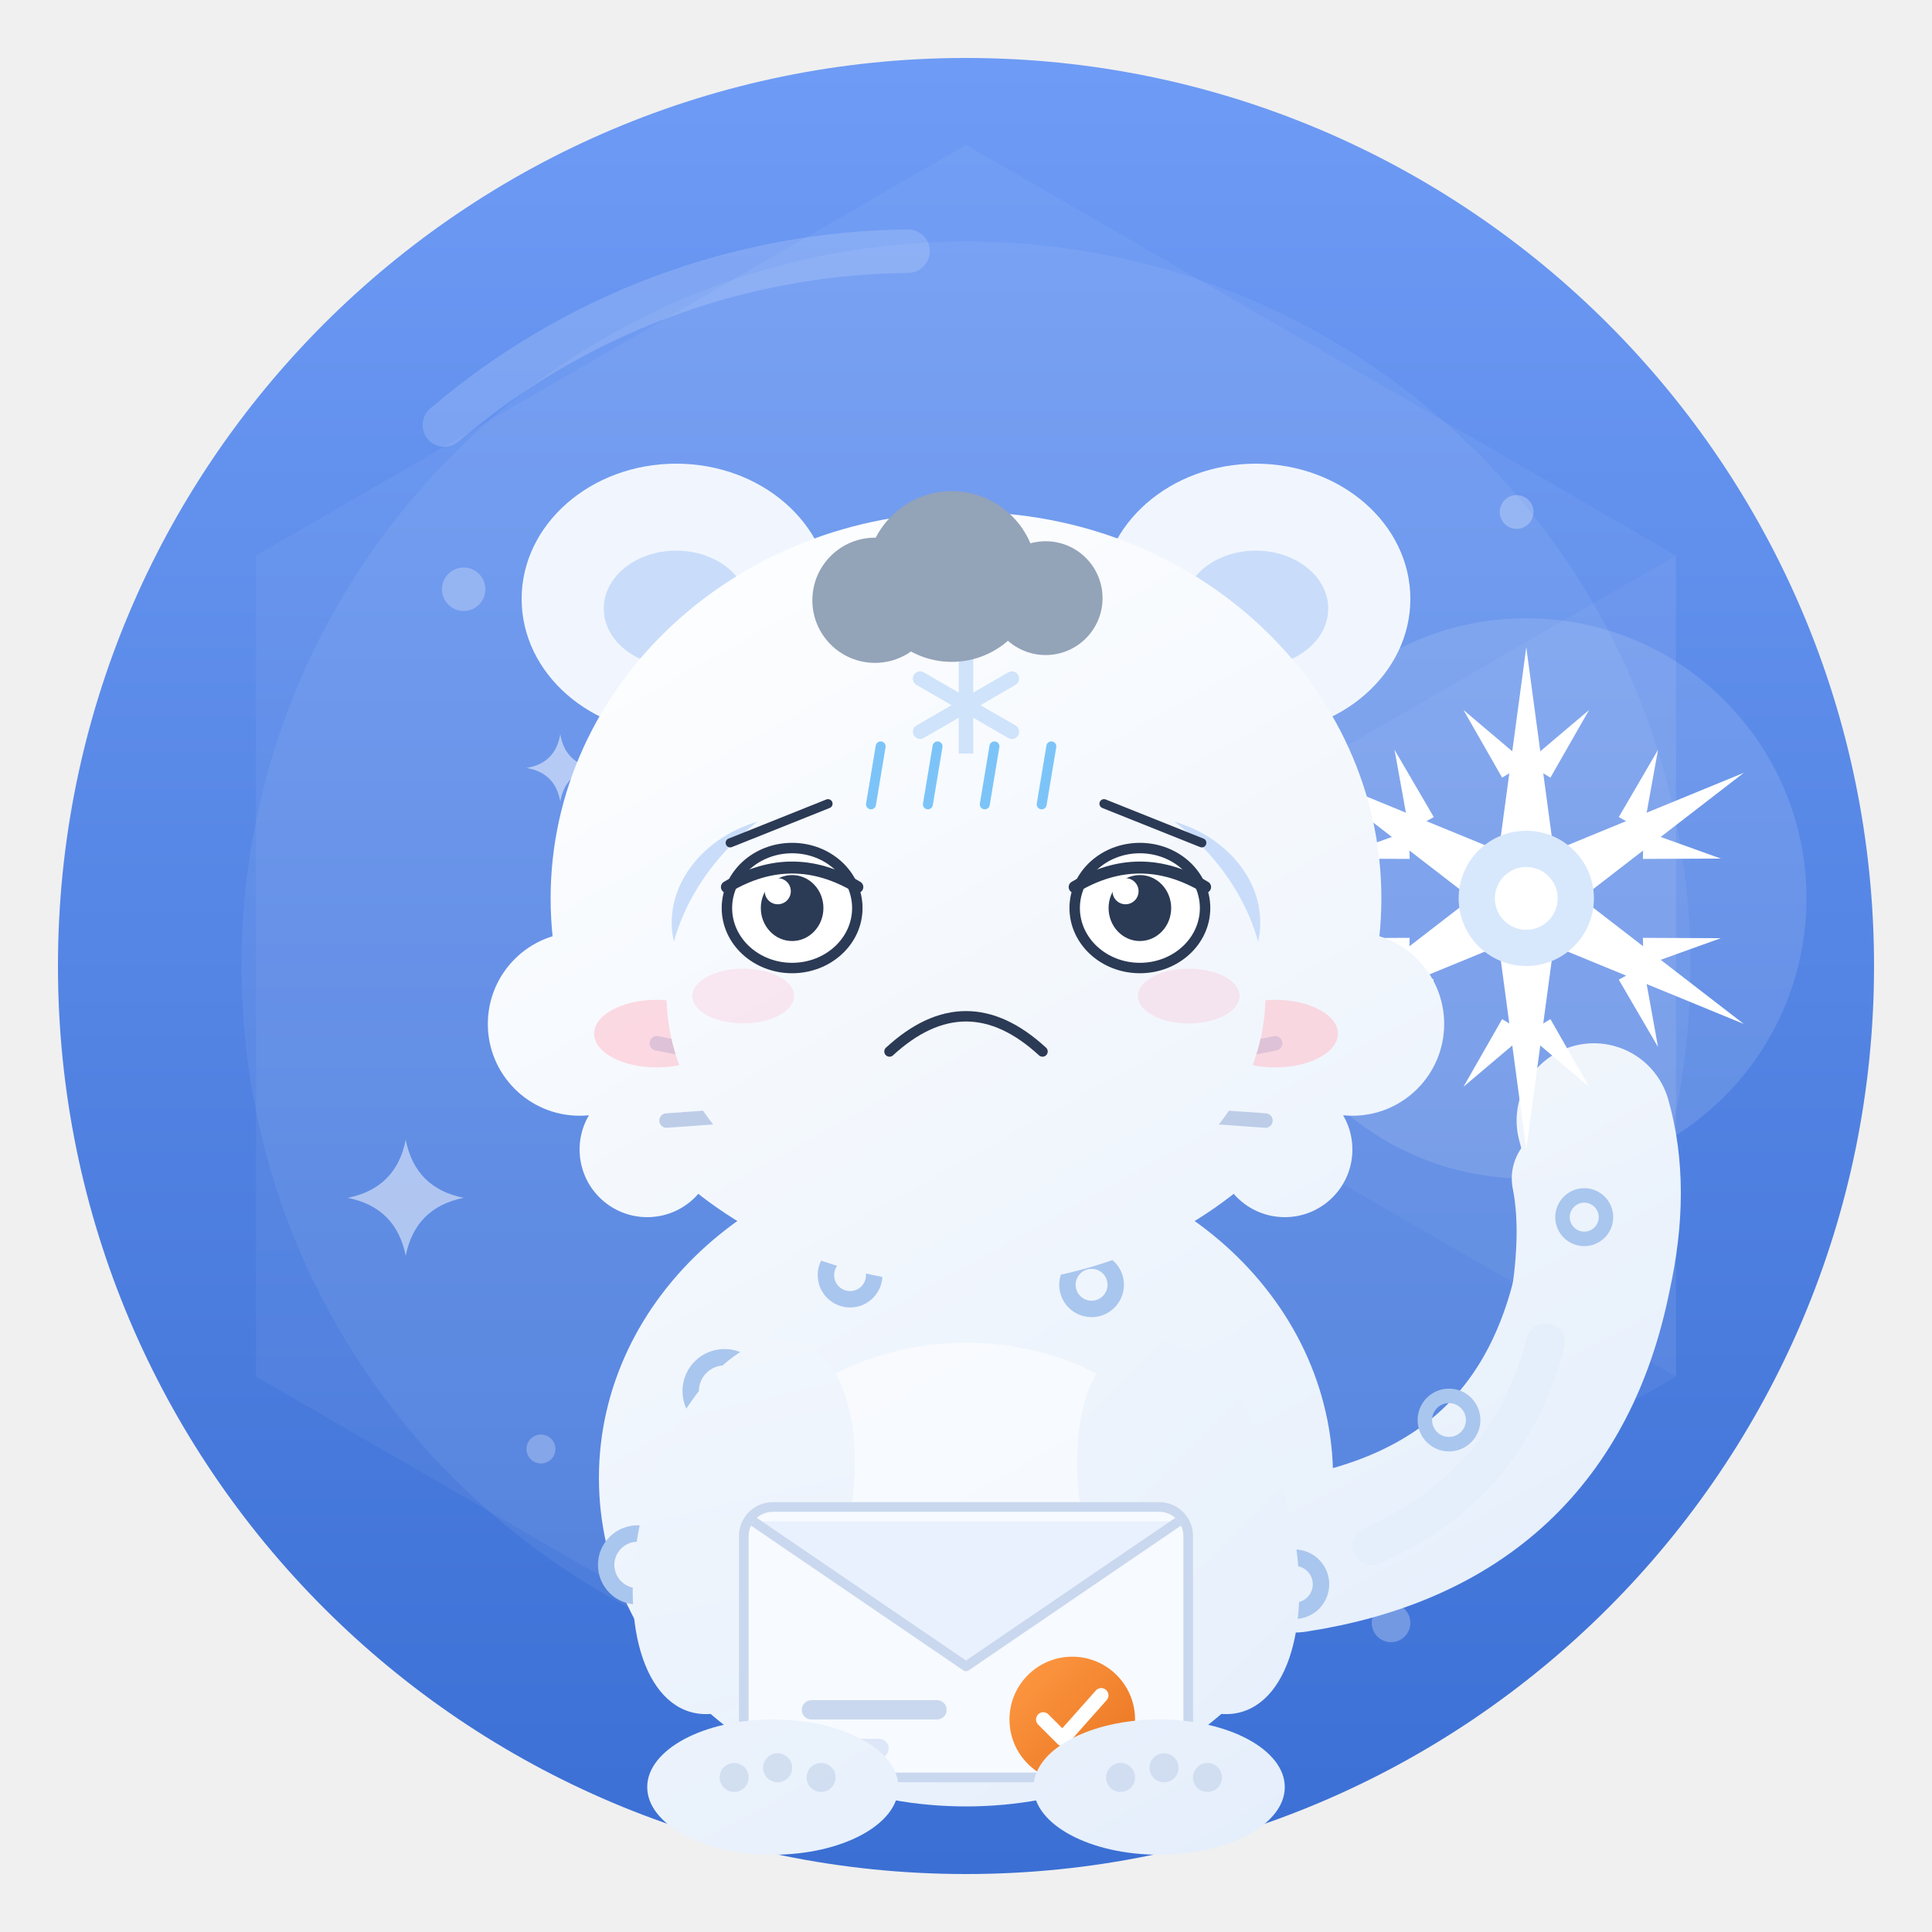
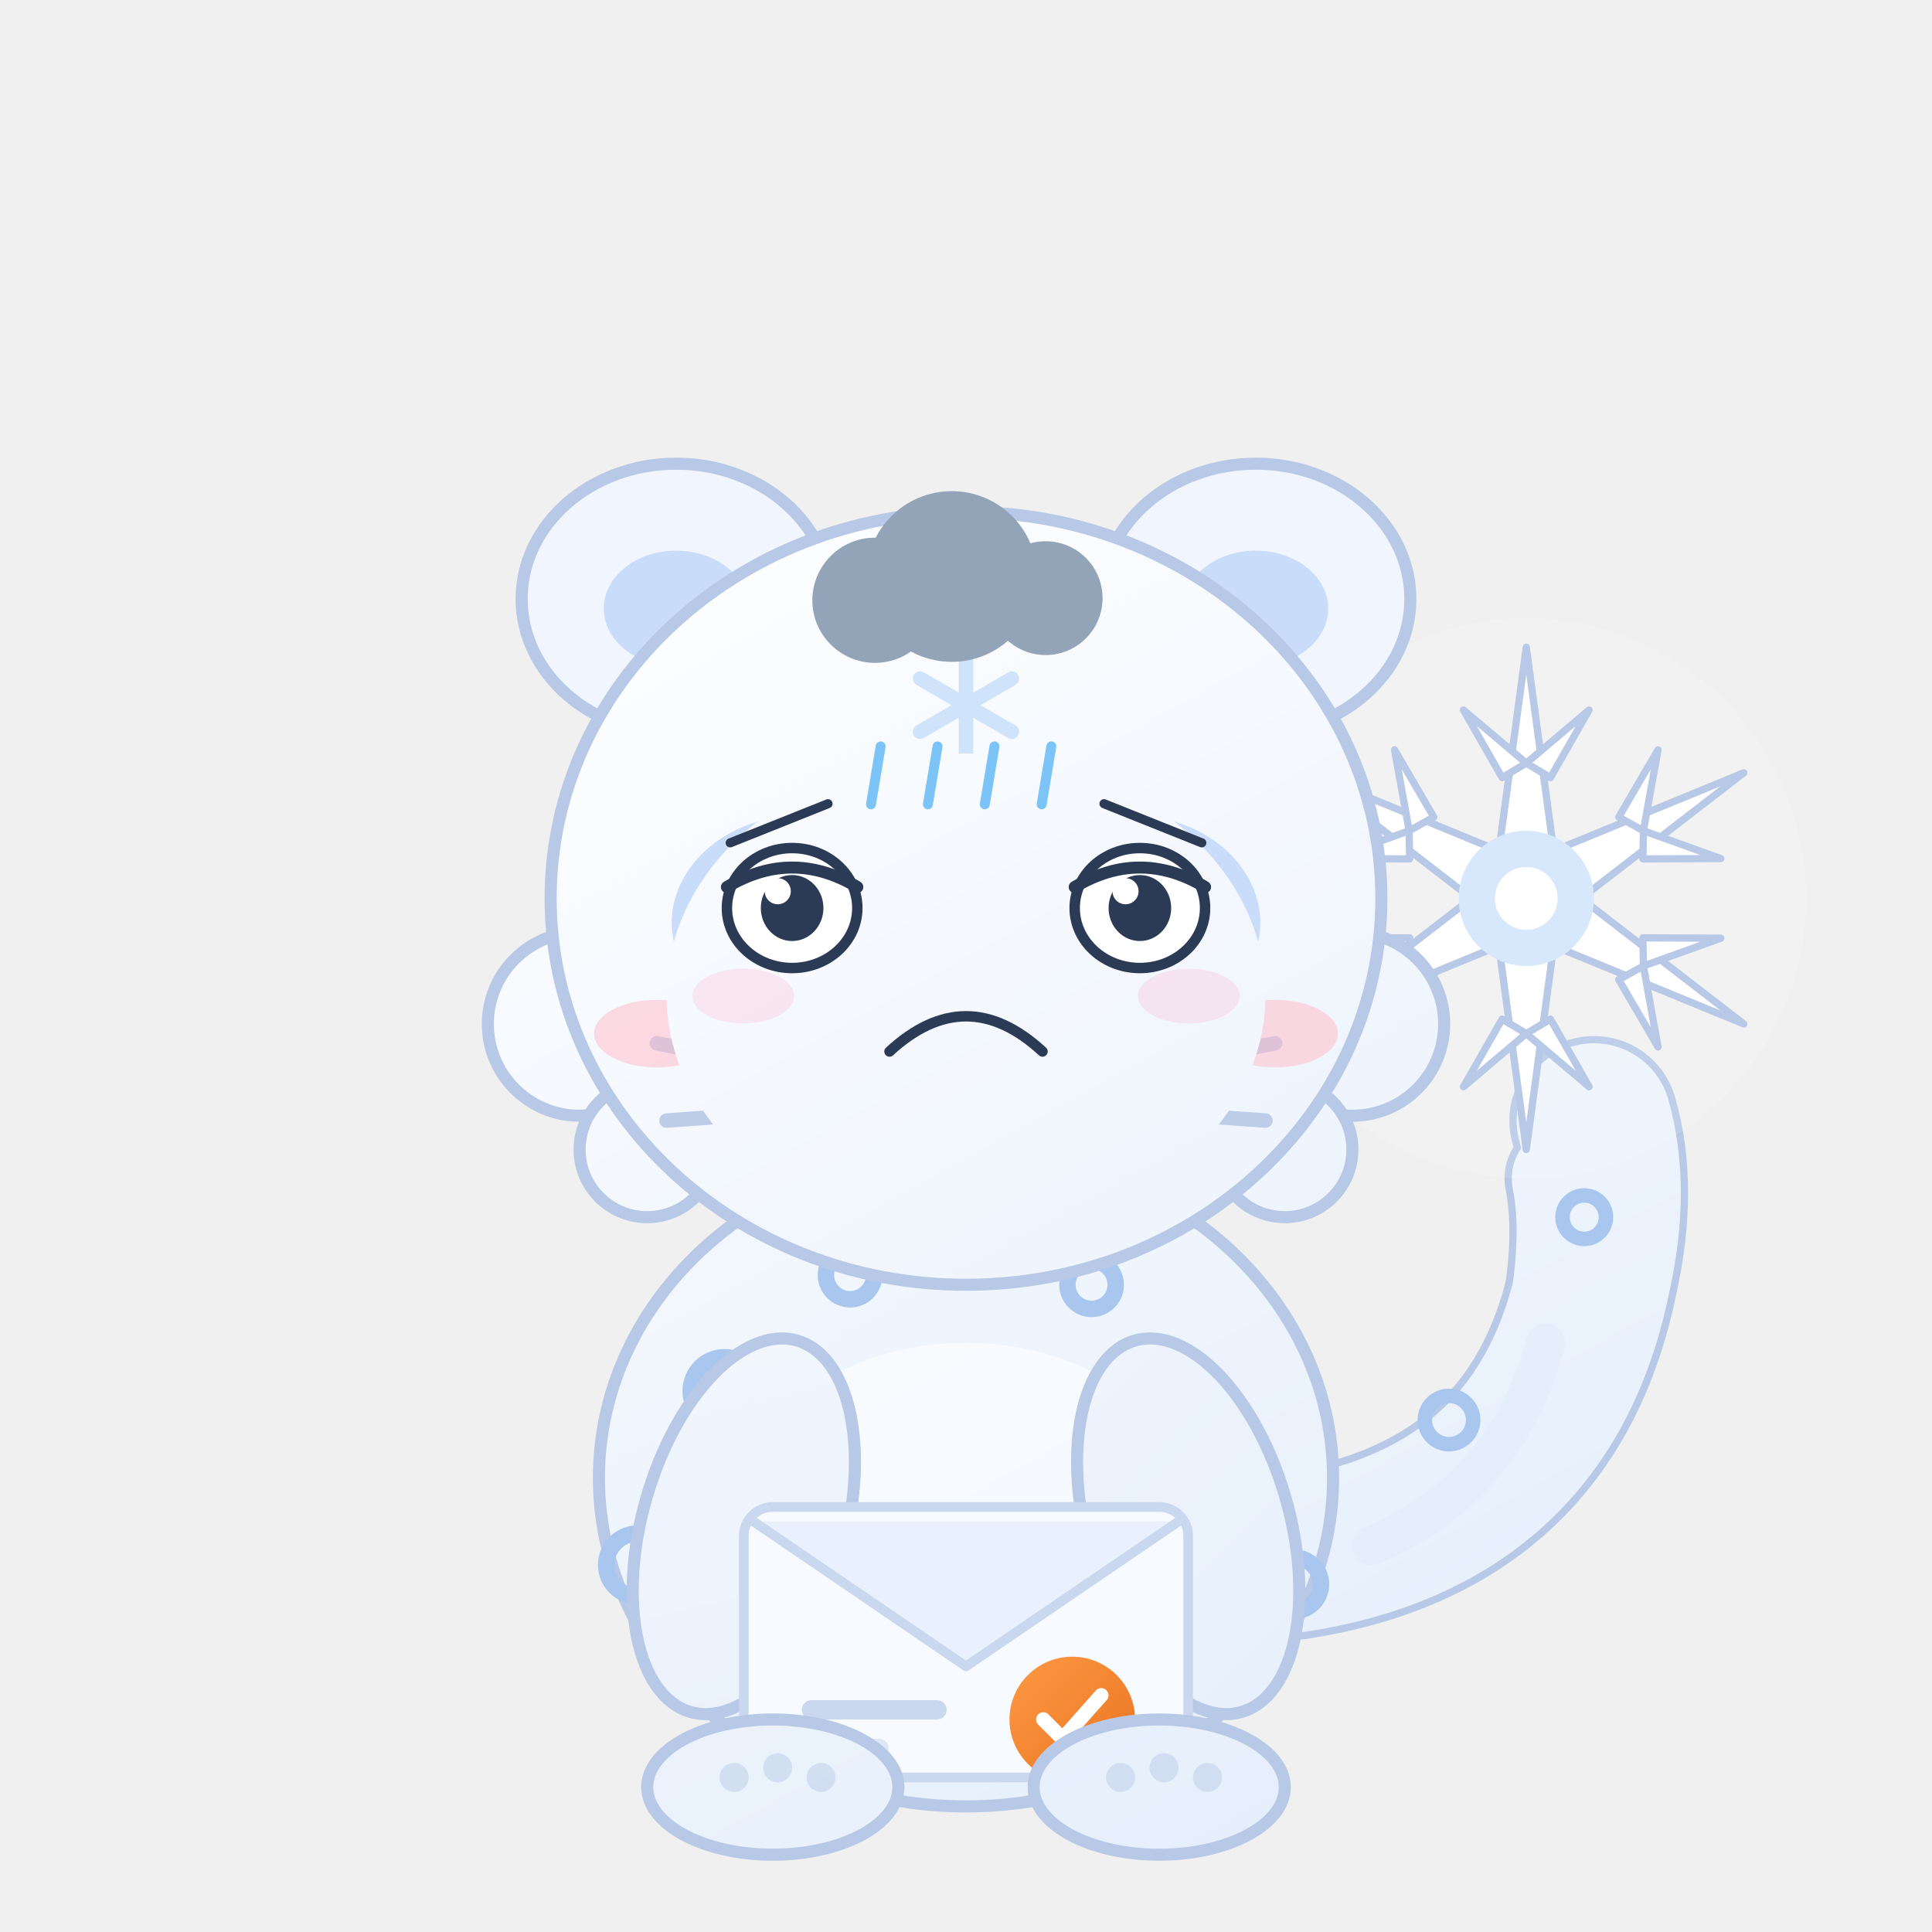
<svg xmlns="http://www.w3.org/2000/svg" viewBox="0 0 400 400" width="400" height="400" role="img" aria-label="霜霜 · 沮丧 Depressed">
  <style>
.ex-motion { animation: ex-slump 4.2s ease-in-out infinite; transform-box: fill-box; transform-origin: 50% 50%; }
.ex-anim-tear { animation: ex-tear 1.8s ease-in infinite; transform-box: fill-box; transform-origin: center; }
.ex-anim-sweat { animation: ex-tear 1.5s ease-in infinite; transform-box: fill-box; transform-origin: center; }
.ex-anim-heart { animation: ex-heart 2.2s ease-out infinite; transform-box: fill-box; transform-origin: center; }
.ex-anim-spark { animation: ex-spark 1.9s ease-in-out infinite; transform-box: fill-box; transform-origin: center; }
.ex-anim-rain { animation: ex-rain 1.4s linear infinite; transform-box: fill-box; transform-origin: center; }
.ex-anim-confetti { animation: ex-confetti 2.4s linear infinite; transform-box: fill-box; transform-origin: center; }
.ex-anim-pulse { animation: ex-pulse 1.6s ease-in-out infinite; transform-box: fill-box; transform-origin: center; }
.ex-anim-knock { animation: ex-knock 0.55s ease-in-out infinite; transform-box: fill-box; transform-origin: center; }
.ex-anim-knockline { animation: ex-knockline 0.55s ease-out infinite; transform-box: fill-box; transform-origin: center; }
.ex-anim-palm { animation: ex-palm 0.9s ease-in-out infinite; transform-box: fill-box; transform-origin: center; }
.ex-anim-steam { animation: ex-steam 1.8s ease-out infinite; transform-box: fill-box; transform-origin: center; }
.ex-anim-shock { animation: ex-shock 0.5s ease-in-out infinite; transform-box: fill-box; transform-origin: center; }
.ex-anim-please { animation: ex-please 1.4s ease-in-out infinite; transform-box: fill-box; transform-origin: center; }
.ex-anim-drift { animation: ex-drift 4.5s ease-in-out infinite; transform-box: fill-box; transform-origin: center; }
@keyframes ex-slump { 0%,100% { transform: translateY(0); } 50% { transform: translateY(4.32px); } }
@keyframes ex-tear { 0% { transform: translateY(0); opacity: 0; } 18% { opacity: 1; } 100% { transform: translateY(14.85px); opacity: 0; } }
@keyframes ex-heart { 0% { transform: translateY(0) scale(.65); opacity: 0; } 20% { opacity: 1; } 100% { transform: translateY(-24.3px) scale(1.15); opacity: 0; } }
@keyframes ex-spark { 0%,100% { transform: scale(.6) rotate(0deg); opacity: .3; } 50% { transform: scale(1.15) rotate(25deg); opacity: 1; } }
@keyframes ex-rain { 0% { transform: translateY(0); opacity: 0; } 20% { opacity: 1; } 100% { transform: translateY(16.2px); opacity: 0; } }
@keyframes ex-confetti { 0% { transform: translateY(-4.72px) rotate(0deg); opacity: 1; } 100% { transform: translateY(21.6px) rotate(200deg); opacity: 0; } }
@keyframes ex-pulse { 0%,100% { transform: scale(1); opacity: .35; } 50% { transform: scale(1.18); opacity: .7; } }
@keyframes ex-knock { 0%,100% { transform: translateX(6.08px); } 35% { transform: translateX(0); } }
@keyframes ex-knockline { 0%,100% { transform: scaleX(.6); opacity: .35; } 35% { transform: scaleX(1); opacity: 1; } }
@keyframes ex-palm { 0%,100% { transform: translateY(0) rotate(0deg); } 50% { transform: translateY(-1.62px) rotate(-4deg); } }
@keyframes ex-steam { 0% { transform: translateY(0); opacity: .7; } 100% { transform: translateY(-12.15px); opacity: 0; } }
@keyframes ex-shock { 0%,100% { transform: scaleX(.7); opacity: .4; } 50% { transform: scaleX(1.25); opacity: 1; } }
@keyframes ex-please { 0%,100% { transform: translateY(0); } 50% { transform: translateY(-2.43px); } }
@keyframes ex-drift { 0%,100% { transform: translateY(0); } 50% { transform: translateY(-2.7px); } }
@media (prefers-reduced-motion: reduce) {
  .ex-motion, [class*="ex-anim-"] { animation: none !important; }
}
</style>
  <g class="ex-motion ex-depressed">
    <g class="ex-base">
      <defs>
-         <linearGradient id="ice" x1="0" y1="0" x2="0" y2="1">
-           <stop offset="0" stop-color="#6E9BF5" />
-           <stop offset="1" stop-color="#3B6FD4" />
-         </linearGradient>
        <linearGradient id="fur" gradientUnits="userSpaceOnUse" x1="120" y1="96" x2="280" y2="384">
          <stop offset="0" stop-color="#FFFFFF" />
          <stop offset="1" stop-color="#E4EEFB" />
        </linearGradient>
        <linearGradient id="seal" x1="0" y1="0" x2="1" y2="1">
          <stop offset="0" stop-color="#FF9A44" />
          <stop offset="1" stop-color="#E8721F" />
        </linearGradient>
-         <g id="sfArm" fill="#FFFFFF">
+         <g id="sfArm" fill="#FFFFFF" stroke="#B7C9E6" stroke-width="1.5" stroke-linejoin="round">
          <path d="M316 190 L309 186 L316 134 L323 186 Z" />
          <path d="M316 158 L303 147 L311 161 Z" />
          <path d="M316 158 L329 147 L321 161 Z" />
        </g>
      </defs>
-       <circle cx="200" cy="200" r="188" fill="url(#ice)" />
-       <circle cx="200" cy="200" r="150" fill="#FFFFFF" opacity="0.06" />
-       <path d="M200 30 L347 115 L347 285 L200 370 L53 285 L53 115 Z" fill="#FFFFFF" opacity="0.05" />
-       <path d="M200 200 L347 115 L347 285 Z" fill="#FFFFFF" opacity="0.04" />
-       <path d="M92 88 A150 150 0 0 1 188 52" stroke="#FFFFFF" stroke-width="9" fill="none" opacity="0.16" stroke-linecap="round" />
-       <g fill="#FFFFFF" opacity="0.26">
-         <circle cx="96" cy="122" r="4.5" />
-         <circle cx="314" cy="106" r="3.5" />
-         <circle cx="288" cy="336" r="4" />
-         <circle cx="112" cy="300" r="3" />
-       </g>
-       <g fill="#FFFFFF" opacity="0.5">
-         <path d="M84 236 Q86 246 96 248 Q86 250 84 260 Q82 250 72 248 Q82 246 84 236 Z" />
-         <path d="M116 152 Q117 158 123 159 Q117 160 116 166 Q115 160 109 159 Q115 158 116 152 Z" />
-       </g>
+       <path d="M268 322 Q320 314 330 264 Q334 246 330 232" stroke="#B7C9E6" stroke-width="35" fill="none" stroke-linecap="round" />
+       <path d="M272 326 Q314 314 324 268 Q326 254 324 244" stroke="#B7C9E6" stroke-width="25" fill="none" stroke-linecap="round" />
      <path d="M268 322 Q320 314 330 264 Q334 246 330 232" stroke="url(#fur)" stroke-width="32" fill="none" stroke-linecap="round" />
      <path d="M272 326 Q314 314 324 268 Q326 254 324 244" stroke="url(#fur)" stroke-width="22" fill="none" stroke-linecap="round" />
      <path d="M284 320 Q312 308 320 278" stroke="#E4EEFB" stroke-width="8" fill="none" stroke-linecap="round" opacity="0.85" />
      <circle cx="316" cy="186" r="58" fill="#FFFFFF" opacity="0.12" />
      <g>
        <use href="#sfArm" />
        <use href="#sfArm" transform="rotate(60 316 186)" />
        <use href="#sfArm" transform="rotate(120 316 186)" />
        <g transform="rotate(180 316 186)">
          <use href="#sfArm" />
          <use href="#sfArm" transform="rotate(60 316 186)" />
          <use href="#sfArm" transform="rotate(120 316 186)" />
        </g>
      </g>
      <circle cx="316" cy="186" r="14" fill="#D8E8FC" />
      <circle cx="316" cy="186" r="6.5" fill="#FFFFFF" />
      <g fill="none" stroke="#A9C6EE" stroke-width="3">
        <circle cx="300" cy="294" r="5" />
        <circle cx="328" cy="252" r="4.5" />
      </g>
-       <ellipse cx="200" cy="306" rx="76" ry="68" fill="url(#fur)" />
+       <ellipse cx="200" cy="306" rx="76" ry="68" fill="url(#fur)" stroke="#B7C9E6" stroke-width="2.5" />
      <ellipse cx="200" cy="322" rx="52" ry="44" fill="#FFFFFF" opacity="0.55" />
      <g fill="none" stroke="#A9C6EE" stroke-width="3.4">
        <circle cx="150" cy="288" r="7" />
        <circle cx="250" cy="294" r="6" />
        <circle cx="132" cy="324" r="6.5" />
        <circle cx="268" cy="328" r="5.5" />
        <circle cx="176" cy="264" r="5" />
        <circle cx="226" cy="266" r="5" />
      </g>
-       <ellipse cx="154" cy="316" rx="21" ry="40" fill="url(#fur)" transform="rotate(16 154 316)" />
-       <ellipse cx="246" cy="316" rx="21" ry="40" fill="url(#fur)" transform="rotate(-16 246 316)" />
+       <ellipse cx="154" cy="316" rx="21" ry="40" fill="url(#fur)" stroke="#B7C9E6" stroke-width="2.5" transform="rotate(16 154 316)" />
+       <ellipse cx="246" cy="316" rx="21" ry="40" fill="url(#fur)" stroke="#B7C9E6" stroke-width="2.5" transform="rotate(-16 246 316)" />
      <g>
        <rect x="154" y="312" width="92" height="56" rx="6" fill="#F7FAFF" stroke="#C9D8EE" stroke-width="2" />
        <path d="M156 315 L200 345 L244 315" fill="#E9F1FE" stroke="#C9D8EE" stroke-width="2" stroke-linejoin="round" />
        <rect x="166" y="352" width="30" height="4" rx="2" fill="#C9D8EE" />
        <rect x="166" y="360" width="18" height="4" rx="2" fill="#DDE7F7" />
        <circle cx="222" cy="356" r="13" fill="url(#seal)" />
        <path d="M216 356 L220 360 L228 351" stroke="#FFFFFF" stroke-width="3" fill="none" stroke-linecap="round" stroke-linejoin="round" />
      </g>
-       <ellipse cx="160" cy="370" rx="26" ry="14" fill="url(#fur)" />
-       <ellipse cx="240" cy="370" rx="26" ry="14" fill="url(#fur)" />
+       <ellipse cx="160" cy="370" rx="26" ry="14" fill="url(#fur)" stroke="#B7C9E6" stroke-width="2.5" />
+       <ellipse cx="240" cy="370" rx="26" ry="14" fill="url(#fur)" stroke="#B7C9E6" stroke-width="2.5" />
      <g fill="#C9D8EE" opacity="0.75">
        <circle cx="152" cy="368" r="3" />
        <circle cx="161" cy="366" r="3" />
        <circle cx="170" cy="368" r="3" />
        <circle cx="232" cy="368" r="3" />
        <circle cx="241" cy="366" r="3" />
        <circle cx="250" cy="368" r="3" />
      </g>
-       <ellipse cx="140" cy="124" rx="32" ry="28" fill="#F1F6FE" />
-       <ellipse cx="260" cy="124" rx="32" ry="28" fill="#F1F6FE" />
+       <ellipse cx="140" cy="124" rx="32" ry="28" fill="#F1F6FE" stroke="#B7C9E6" stroke-width="2.5" />
+       <ellipse cx="260" cy="124" rx="32" ry="28" fill="#F1F6FE" stroke="#B7C9E6" stroke-width="2.5" />
      <ellipse cx="140" cy="126" rx="15" ry="12" fill="#C9DDFA" />
      <ellipse cx="260" cy="126" rx="15" ry="12" fill="#C9DDFA" />
-       <ellipse cx="200" cy="186" rx="86" ry="80" fill="url(#fur)" />
-       <circle cx="120" cy="212" r="19" fill="url(#fur)" />
-       <circle cx="280" cy="212" r="19" fill="url(#fur)" />
-       <circle cx="134" cy="238" r="14" fill="url(#fur)" />
-       <circle cx="266" cy="238" r="14" fill="url(#fur)" />
+       <circle cx="120" cy="212" r="19" fill="url(#fur)" stroke="#B7C9E6" stroke-width="2.5" />
+       <circle cx="280" cy="212" r="19" fill="url(#fur)" stroke="#B7C9E6" stroke-width="2.5" />
+       <circle cx="134" cy="238" r="14" fill="url(#fur)" stroke="#B7C9E6" stroke-width="2.5" />
+       <circle cx="266" cy="238" r="14" fill="url(#fur)" stroke="#B7C9E6" stroke-width="2.5" />
+       <ellipse cx="200" cy="186" rx="86" ry="80" fill="url(#fur)" stroke="#B7C9E6" stroke-width="2.5" />
      <g stroke="#CFE3FB" stroke-width="3" stroke-linecap="round" fill="none">
        <path d="M200 135 V157 M190.5 140.5 L209.5 151.5 M190.5 151.5 L209.5 140.5" />
      </g>
      <ellipse cx="164" cy="190" rx="25" ry="21" fill="#C9DDFA" transform="rotate(-8 164 190)" />
      <ellipse cx="236" cy="190" rx="25" ry="21" fill="#C9DDFA" transform="rotate(8 236 190)" />
      <circle cx="164" cy="188" r="13.5" fill="#FFFFFF" />
      <circle cx="236" cy="188" r="13.5" fill="#FFFFFF" />
      <circle cx="167" cy="190" r="9.5" fill="#5B8DEF" />
      <circle cx="233" cy="190" r="9.5" fill="#5B8DEF" />
      <circle cx="168" cy="191" r="5.5" fill="#16233A" />
      <circle cx="232" cy="191" r="5.5" fill="#16233A" />
      <circle cx="163" cy="185" r="4" fill="#FFFFFF" />
      <circle cx="172" cy="196" r="1.8" fill="#FFFFFF" />
      <circle cx="237" cy="185" r="4" fill="#FFFFFF" />
      <circle cx="228" cy="196" r="1.8" fill="#FFFFFF" />
      <path d="M192 212 Q200 205 208 212 Q205 223 200 223 Q195 223 192 212 Z" fill="#2B3A55" />
      <path d="M186 228 Q194 238 200 229 Q206 238 214 228" stroke="#2B3A55" stroke-width="3.6" fill="none" stroke-linecap="round" stroke-linejoin="round" />
      <g stroke="#B7C9E6" stroke-width="3" stroke-linecap="round" opacity="0.9">
        <path d="M166 222 L136 216" />
        <path d="M166 230 L138 232" />
        <path d="M234 222 L264 216" />
        <path d="M234 230 L262 232" />
      </g>
      <ellipse cx="136" cy="214" rx="13" ry="7" fill="#FFB8C6" opacity="0.5" />
      <ellipse cx="264" cy="214" rx="13" ry="7" fill="#FFB8C6" opacity="0.5" />
    </g>
    <g class="ex-face">
      <ellipse cx="200" cy="206" rx="62" ry="50" fill="url(#fur)" />
      <path d="M 151.18,174.5 L 171.43,166.4" stroke="#2B3A55" stroke-width="1.89" stroke-linecap="round" />
      <path d="M 248.82,174.5 L 228.57,166.4" stroke="#2B3A55" stroke-width="1.89" stroke-linecap="round" />
      <ellipse cx="164" cy="188" rx="13.5" ry="12.42" fill="#FFFFFF" stroke="#2B3A55" stroke-width="2.16" />
      <ellipse cx="164" cy="188" rx="6.48" ry="6.83" fill="#2B3A55" />
      <circle cx="161.03" cy="184.52" r="2.7" fill="#FFFFFF" />
      <path d="M 150.5,183.65 Q 164,175.58 177.5,183.65" fill="none" stroke="#2B3A55" stroke-width="2.48" stroke-linecap="round" />
      <ellipse cx="236" cy="188" rx="13.5" ry="12.42" fill="#FFFFFF" stroke="#2B3A55" stroke-width="2.16" />
      <ellipse cx="236" cy="188" rx="6.48" ry="6.83" fill="#2B3A55" />
      <circle cx="233.03" cy="184.52" r="2.7" fill="#FFFFFF" />
      <path d="M 222.5,183.65 Q 236,175.58 249.5,183.65" fill="none" stroke="#2B3A55" stroke-width="2.48" stroke-linecap="round" />
      <path d="M 184.16,217.7 Q 200,203.12 215.84,217.7" fill="none" stroke="#2B3A55" stroke-width="2.16" stroke-linecap="round" />
      <ellipse cx="153.88" cy="206.22" rx="10.53" ry="5.67" fill="#FF8FB3" opacity="0.18" />
      <ellipse cx="246.12" cy="206.22" rx="10.53" ry="5.67" fill="#FF8FB3" opacity="0.18" />
      <g class="ex-anim-drift">
        <circle cx="181.15" cy="124.28" r="12.96" fill="#93A3B8" />
        <circle cx="197.05" cy="119.36" r="17.67" fill="#93A3B8" />
        <circle cx="216.49" cy="123.84" r="11.78" fill="#93A3B8" />
        <rect x="173.49" y="122.05" width="53.01" height="9.4" rx="4.7" fill="#93A3B8" />
      </g>
      <g transform="translate(182.33 154.53)">
        <path class="ex-anim-rain" style="animation-delay:0.0s" d="M 0 0 L -2 12" stroke="#7CC4F8" stroke-width="2.06" stroke-linecap="round" />
      </g>
      <g transform="translate(194.11 154.53)">
        <path class="ex-anim-rain" style="animation-delay:0.22s" d="M 0 0 L -2 12" stroke="#7CC4F8" stroke-width="2.06" stroke-linecap="round" />
      </g>
      <g transform="translate(205.89 154.53)">
        <path class="ex-anim-rain" style="animation-delay:0.44s" d="M 0 0 L -2 12" stroke="#7CC4F8" stroke-width="2.06" stroke-linecap="round" />
      </g>
      <g transform="translate(217.67 154.53)">
        <path class="ex-anim-rain" style="animation-delay:0.66s" d="M 0 0 L -2 12" stroke="#7CC4F8" stroke-width="2.06" stroke-linecap="round" />
      </g>
    </g>
  </g>
</svg>
